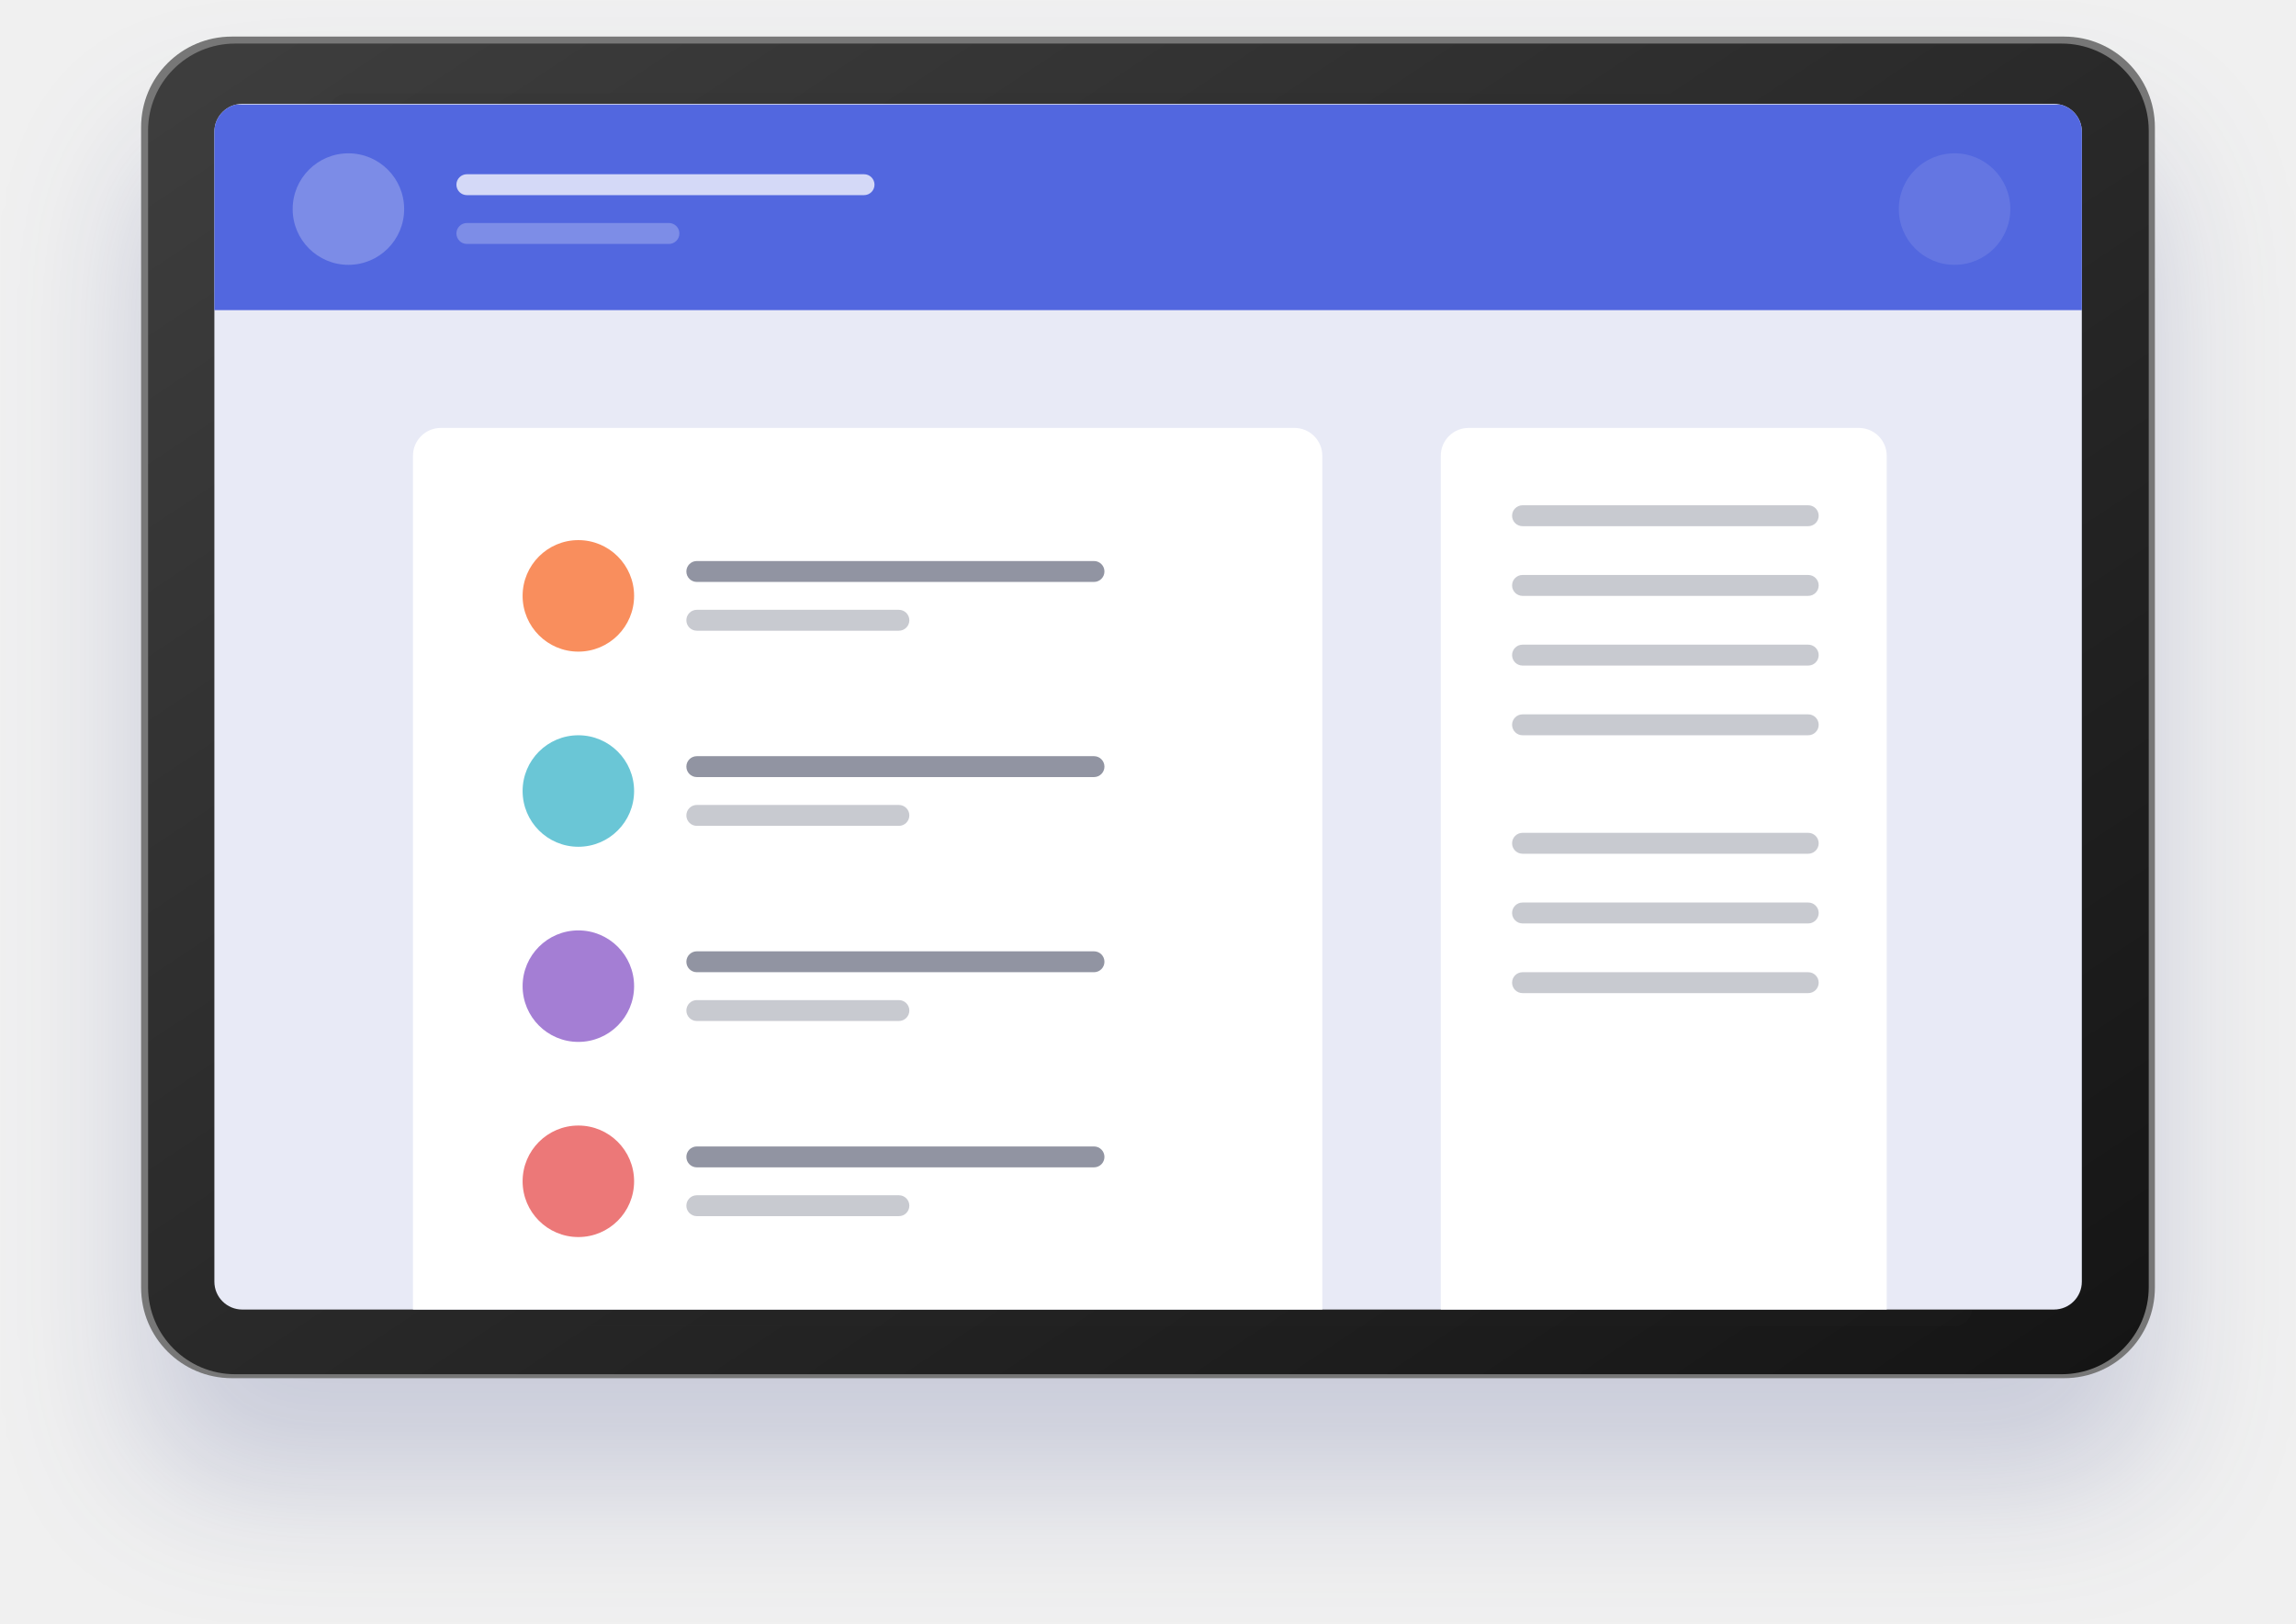
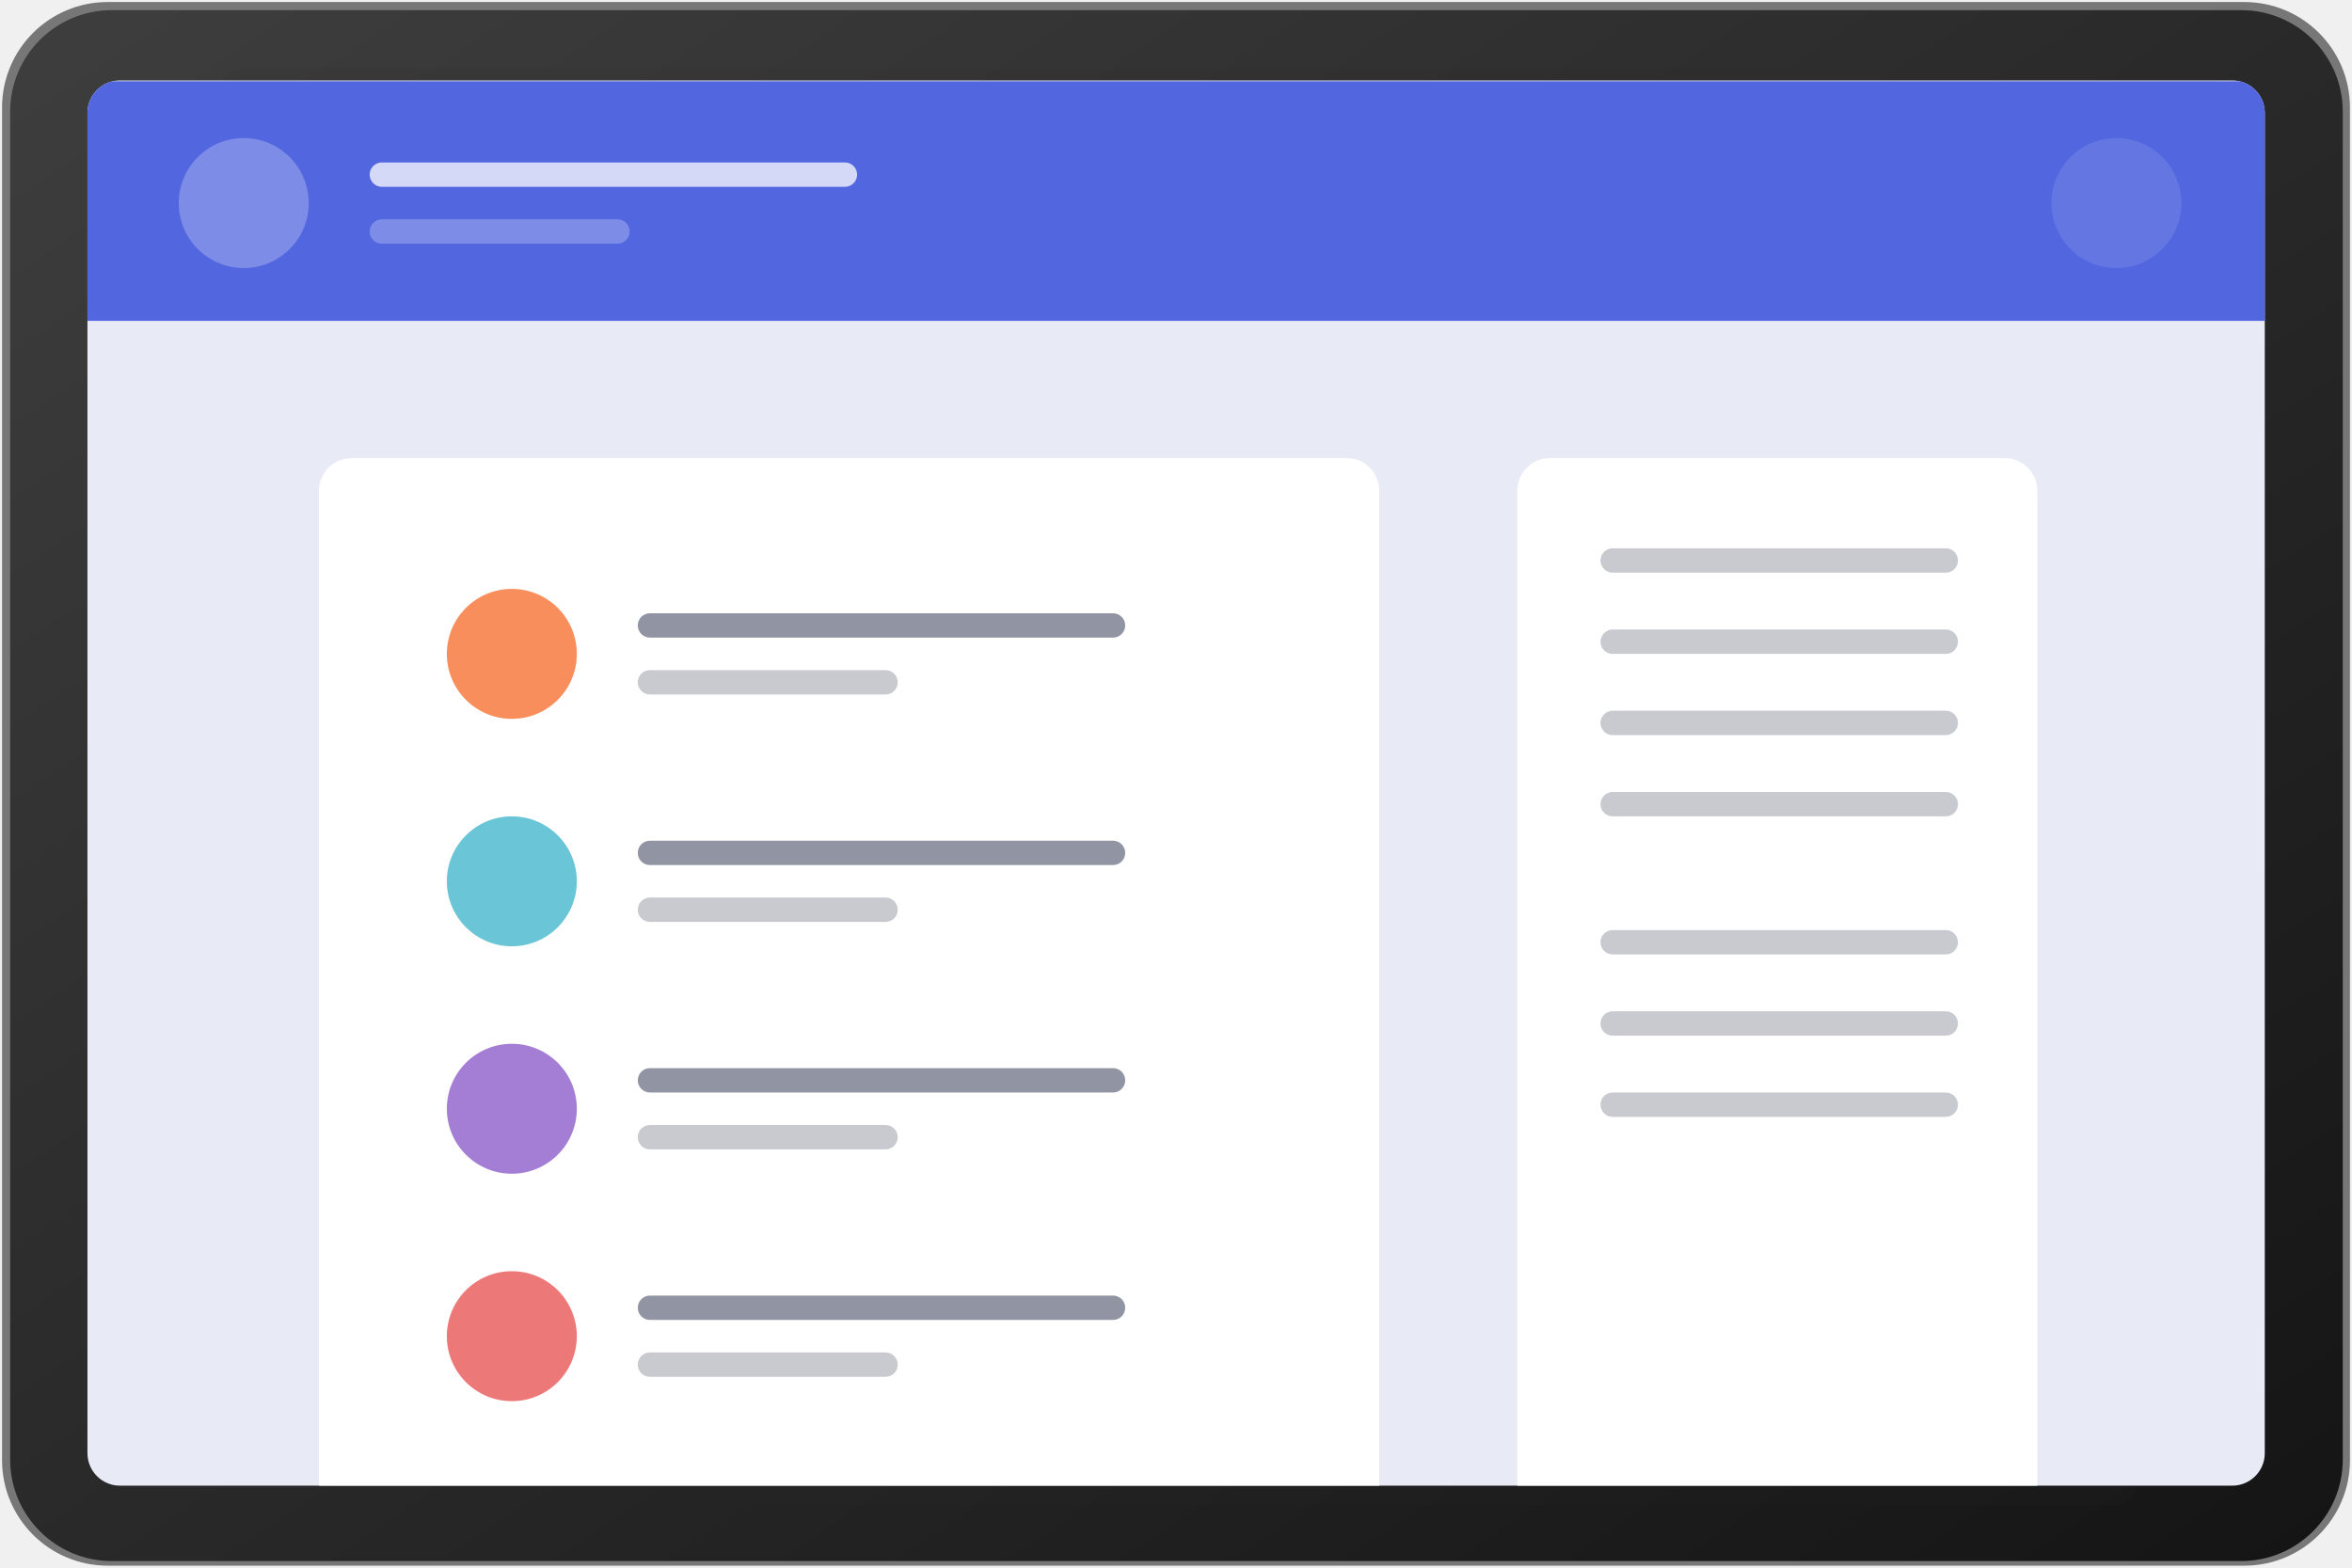
- <svg xmlns="http://www.w3.org/2000/svg" width="659" height="466" fill="none">
-   <g filter="url(#a)">
-     <rect width="578" height="385" x="40.5" y="10.5" fill="#777" rx="26" />
+ <svg xmlns="http://www.w3.org/2000/svg" width="579" height="386" fill="none">
+   <rect width="578" height="385" x=".5" y=".5" fill="#777" rx="26" />
+   <rect width="574.23" height="381.865" x="2.5" y="2.5" fill="url(#a)" rx="25" />
+   <rect width="471.463" height="353.756" x="54.531" y="16.803" fill="#2A2A2A" opacity=".1" rx="5" />
+   <rect width="536" height="346" x="21.53" y="19.803" fill="#E8EAF6" rx="8" />
+   <mask id="b" width="537" height="347" x="21" y="19" maskUnits="userSpaceOnUse" style="mask-type:luminance">
+     <rect width="536" height="346" x="21.53" y="19.803" fill="#fff" rx="8" />
+   </mask>
+   <g mask="url(#b)">
+     <path fill="#5267DF" d="M18 20h547v59H18z" />
+     <g fill="#fff">
+       <circle cx="60" cy="50" r="16" opacity=".245" />
+       <circle cx="521" cy="50" r="16" opacity=".104" />
+       <rect width="120" height="6" x="91" y="40" opacity=".75" rx="3" />
+       <rect width="64" height="6" x="91" y="54" opacity=".25" rx="3" />
+     </g>
+     <rect width="261" height="316" x="78.531" y="112.803" fill="#fff" rx="8" />
+     <rect width="128" height="316" x="373.53" y="112.803" fill="#fff" rx="8" />
+     <rect width="120" height="6" x="157" y="151" fill="#242A45" opacity=".5" rx="3" />
  </g>
-   <rect width="574.23" height="381.865" x="42.5" y="12.5" fill="url(#b)" rx="25" />
-   <rect width="471.463" height="353.756" x="94.531" y="26.803" fill="#2A2A2A" opacity=".1" rx="5" />
-   <rect width="536" height="346" x="61.531" y="29.803" fill="#E8EAF6" rx="8" />
-   <mask id="c" width="537" height="347" x="61" y="29" maskUnits="userSpaceOnUse" style="mask-type:luminance">
-     <rect width="536" height="346" x="61.531" y="29.803" fill="#fff" rx="8" />
-   </mask>
-   <g mask="url(#c)">
-     <path fill="#5267DF" d="M58 30h547v59H58z" />
-     <circle cx="100" cy="60" r="16" fill="#fff" opacity=".245" />
-     <circle cx="561" cy="60" r="16" fill="#fff" opacity=".104" />
-     <rect width="120" height="6" x="131" y="50" fill="#fff" opacity=".75" rx="3" />
-     <rect width="64" height="6" x="131" y="64" fill="#fff" opacity=".25" rx="3" />
-     <rect width="261" height="316" x="118.531" y="122.803" fill="#fff" rx="8" />
-     <rect width="128" height="316" x="413.531" y="122.803" fill="#fff" rx="8" />
-     <rect width="120" height="6" x="197" y="161" fill="#242A45" opacity=".5" rx="3" />
-   </g>
-   <circle cx="166" cy="171" r="16" fill="#F98E5D" />
-   <rect width="88" height="6" x="434" y="145" fill="#242A45" opacity=".25" rx="3" />
-   <rect width="88" height="6" x="434" y="165" fill="#242A45" opacity=".25" rx="3" />
-   <rect width="88" height="6" x="434" y="185" fill="#242A45" opacity=".25" rx="3" />
-   <rect width="88" height="6" x="434" y="205" fill="#242A45" opacity=".25" rx="3" />
-   <rect width="88" height="6" x="434" y="239" fill="#242A45" opacity=".25" rx="3" />
-   <rect width="88" height="6" x="434" y="259" fill="#242A45" opacity=".25" rx="3" />
-   <rect width="88" height="6" x="434" y="279" fill="#242A45" opacity=".25" rx="3" />
-   <rect width="64" height="6" x="197" y="175" fill="#242A45" opacity=".25" rx="3" />
-   <circle cx="166" cy="227" r="16" fill="#6AC6D6" />
-   <rect width="120" height="6" x="197" y="217" fill="#242A45" opacity=".5" rx="3" />
-   <rect width="64" height="6" x="197" y="231" fill="#242A45" opacity=".25" rx="3" />
-   <circle cx="166" cy="283" r="16" fill="#A47ED4" />
-   <rect width="120" height="6" x="197" y="273" fill="#242A45" opacity=".5" rx="3" />
-   <rect width="64" height="6" x="197" y="287" fill="#242A45" opacity=".25" rx="3" />
-   <circle cx="166" cy="339" r="16" fill="#EC7878" />
-   <rect width="120" height="6" x="197" y="329" fill="#242A45" opacity=".5" rx="3" />
-   <rect width="64" height="6" x="197" y="343" fill="#242A45" opacity=".25" rx="3" />
+   <circle cx="126" cy="161" r="16" fill="#F98E5D" />
+   <rect width="88" height="6" x="394" y="135" fill="#242A45" opacity=".25" rx="3" />
+   <rect width="88" height="6" x="394" y="155" fill="#242A45" opacity=".25" rx="3" />
+   <rect width="88" height="6" x="394" y="175" fill="#242A45" opacity=".25" rx="3" />
+   <rect width="88" height="6" x="394" y="195" fill="#242A45" opacity=".25" rx="3" />
+   <rect width="88" height="6" x="394" y="229" fill="#242A45" opacity=".25" rx="3" />
+   <rect width="88" height="6" x="394" y="249" fill="#242A45" opacity=".25" rx="3" />
+   <rect width="88" height="6" x="394" y="269" fill="#242A45" opacity=".25" rx="3" />
+   <rect width="64" height="6" x="157" y="165" fill="#242A45" opacity=".25" rx="3" />
+   <circle cx="126" cy="217" r="16" fill="#6AC6D6" />
+   <rect width="120" height="6" x="157" y="207" fill="#242A45" opacity=".5" rx="3" />
+   <rect width="64" height="6" x="157" y="221" fill="#242A45" opacity=".25" rx="3" />
+   <circle cx="126" cy="273" r="16" fill="#A47ED4" />
+   <rect width="120" height="6" x="157" y="263" fill="#242A45" opacity=".5" rx="3" />
+   <rect width="64" height="6" x="157" y="277" fill="#242A45" opacity=".25" rx="3" />
+   <circle cx="126" cy="329" r="16" fill="#EC7878" />
+   <rect width="120" height="6" x="157" y="319" fill="#242A45" opacity=".5" rx="3" />
+   <rect width="64" height="6" x="157" y="333" fill="#242A45" opacity=".25" rx="3" />
  <defs>
-     <linearGradient id="b" x1="888.042" x2="548.325" y1="206.406" y2="-304.444" gradientUnits="userSpaceOnUse">
+     <linearGradient id="a" x1="848.042" x2="508.325" y1="196.406" y2="-314.444" gradientUnits="userSpaceOnUse">
      <stop stop-color="#151515" />
      <stop offset="1" stop-color="#3D3D3D" />
    </linearGradient>
-     <filter id="a" width="658" height="465" x=".5" y=".5" color-interpolation-filters="sRGB" filterUnits="userSpaceOnUse">
-       <feFlood flood-opacity="0" result="BackgroundImageFix" />
-       <feColorMatrix in="SourceAlpha" result="hardAlpha" values="0 0 0 0 0 0 0 0 0 0 0 0 0 0 0 0 0 0 127 0" />
-       <feOffset dy="30" />
-       <feGaussianBlur stdDeviation="20" />
-       <feColorMatrix values="0 0 0 0 0.182 0 0 0 0 0.231 0 0 0 0 0.506 0 0 0 0.2 0" />
-       <feBlend in2="BackgroundImageFix" result="effect1_dropShadow_0_718" />
-       <feBlend in="SourceGraphic" in2="effect1_dropShadow_0_718" result="shape" />
-     </filter>
  </defs>
</svg>
